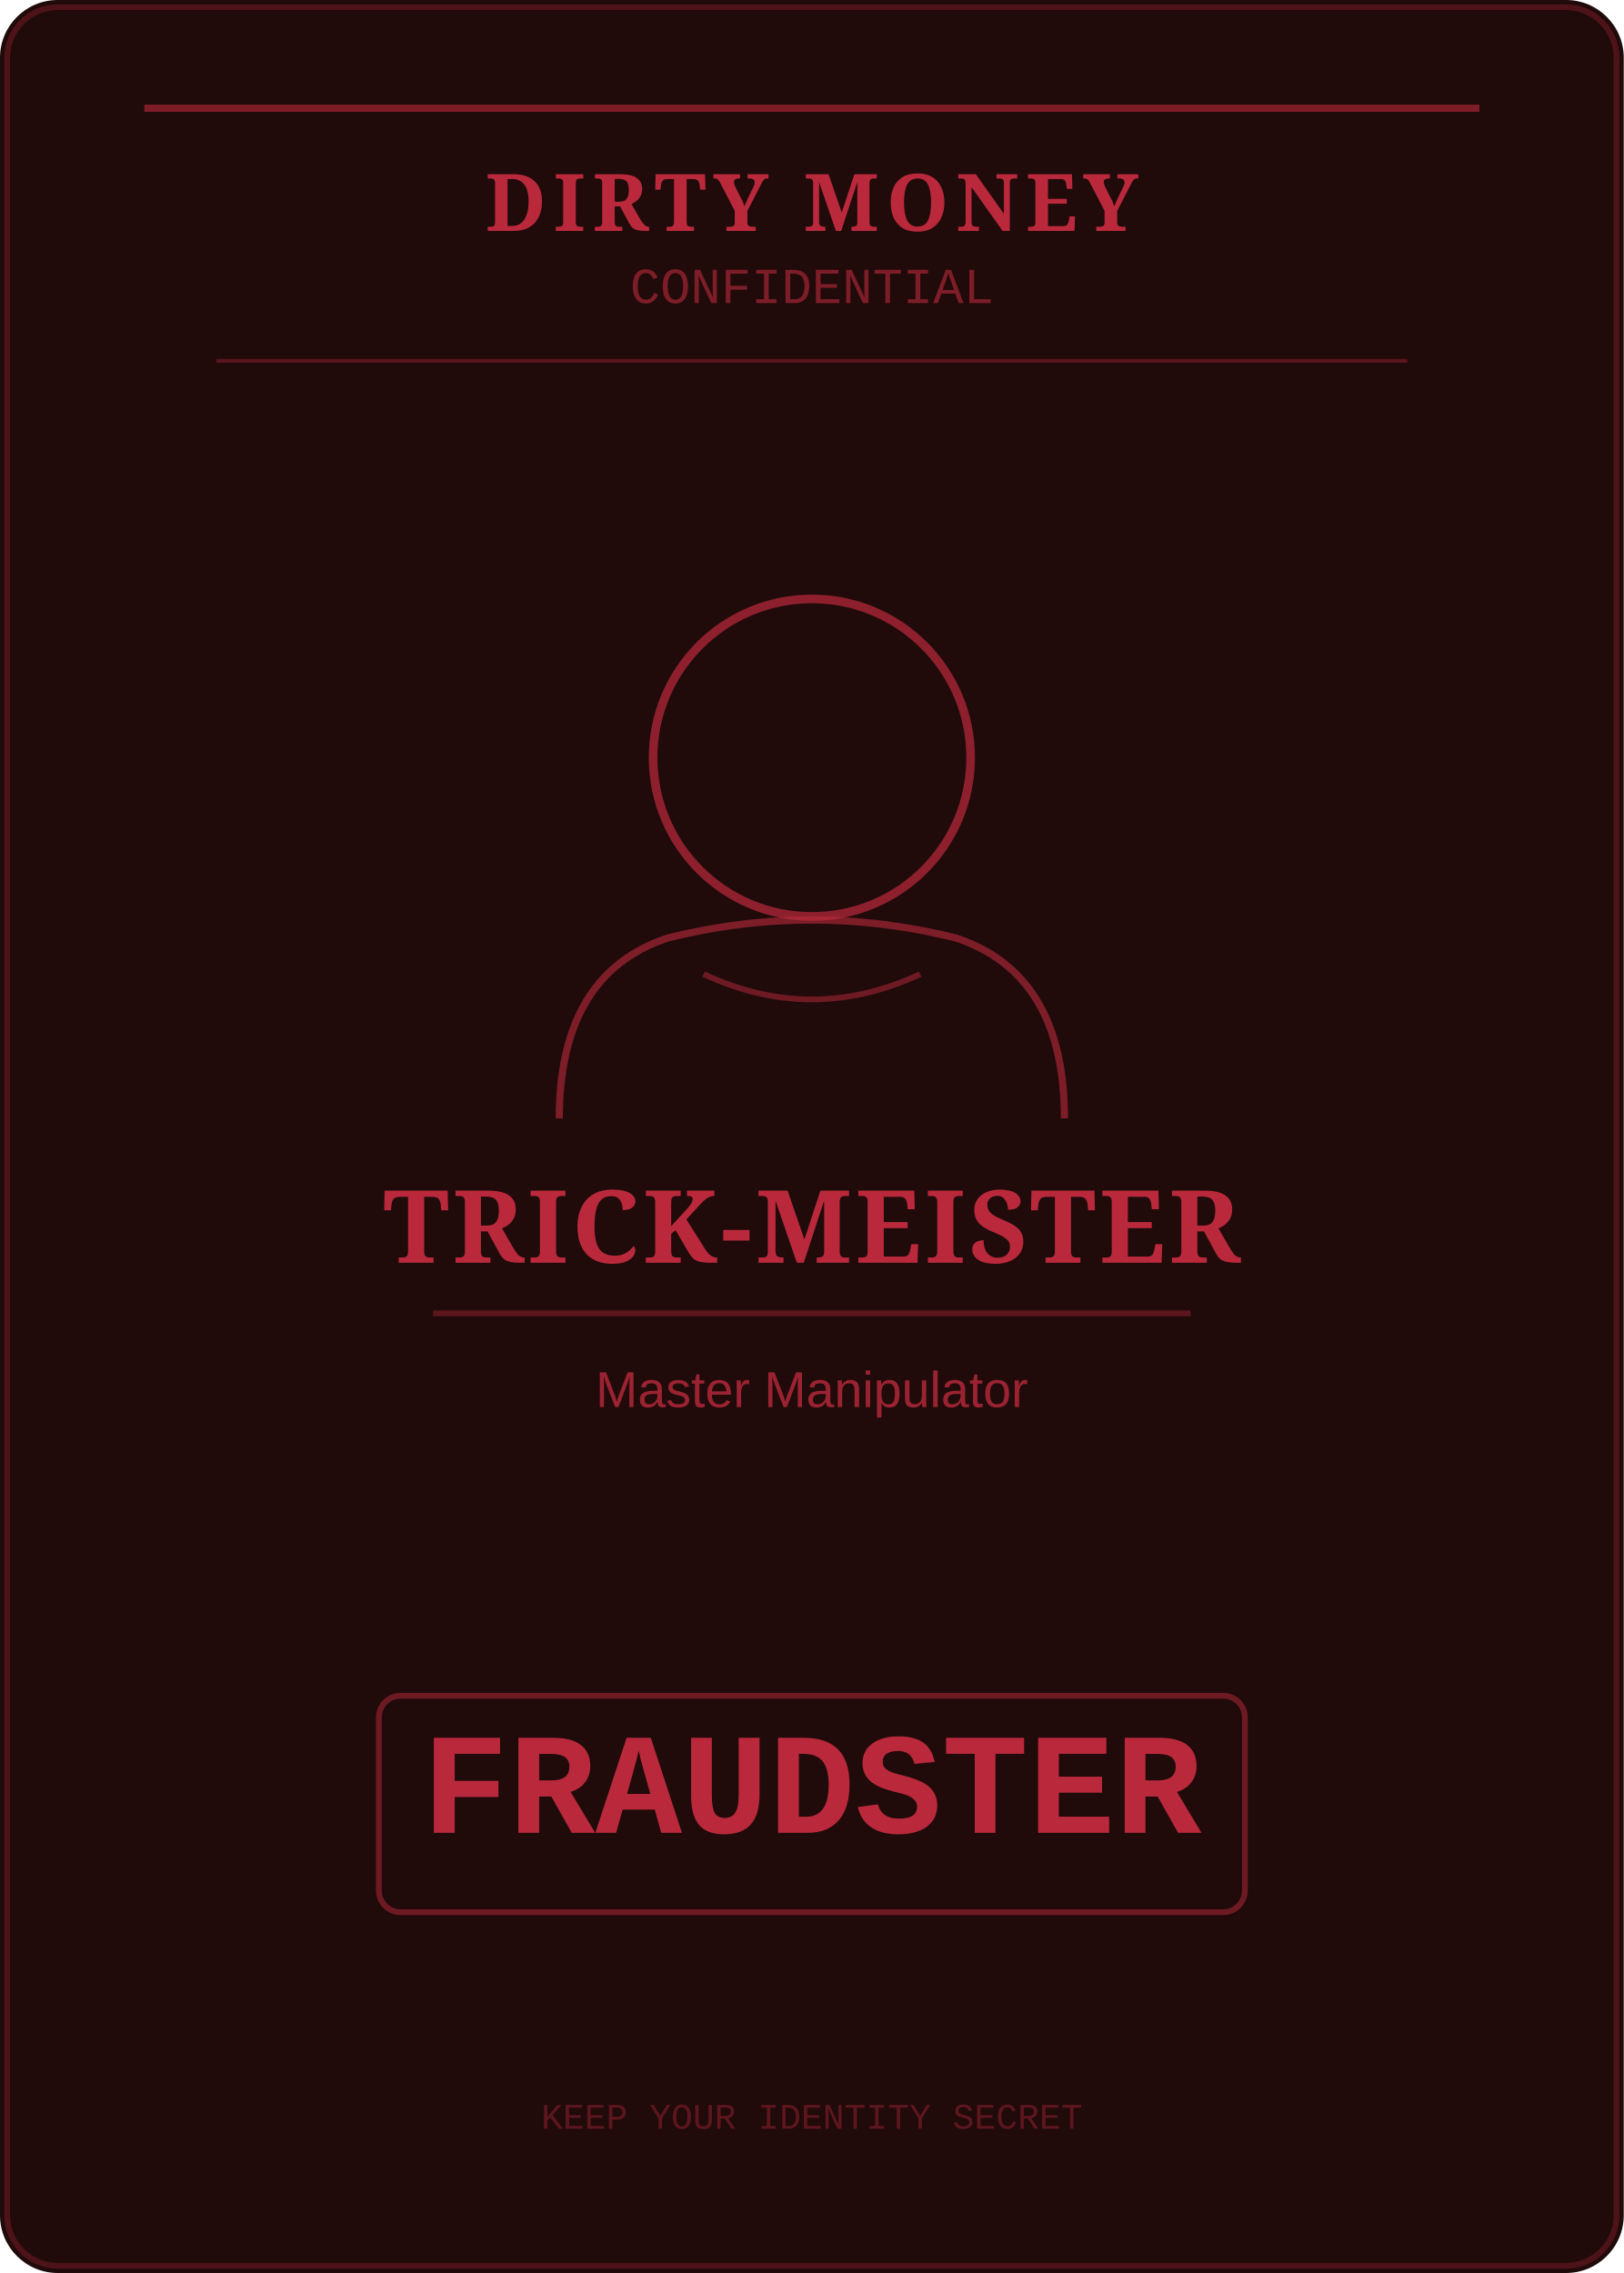
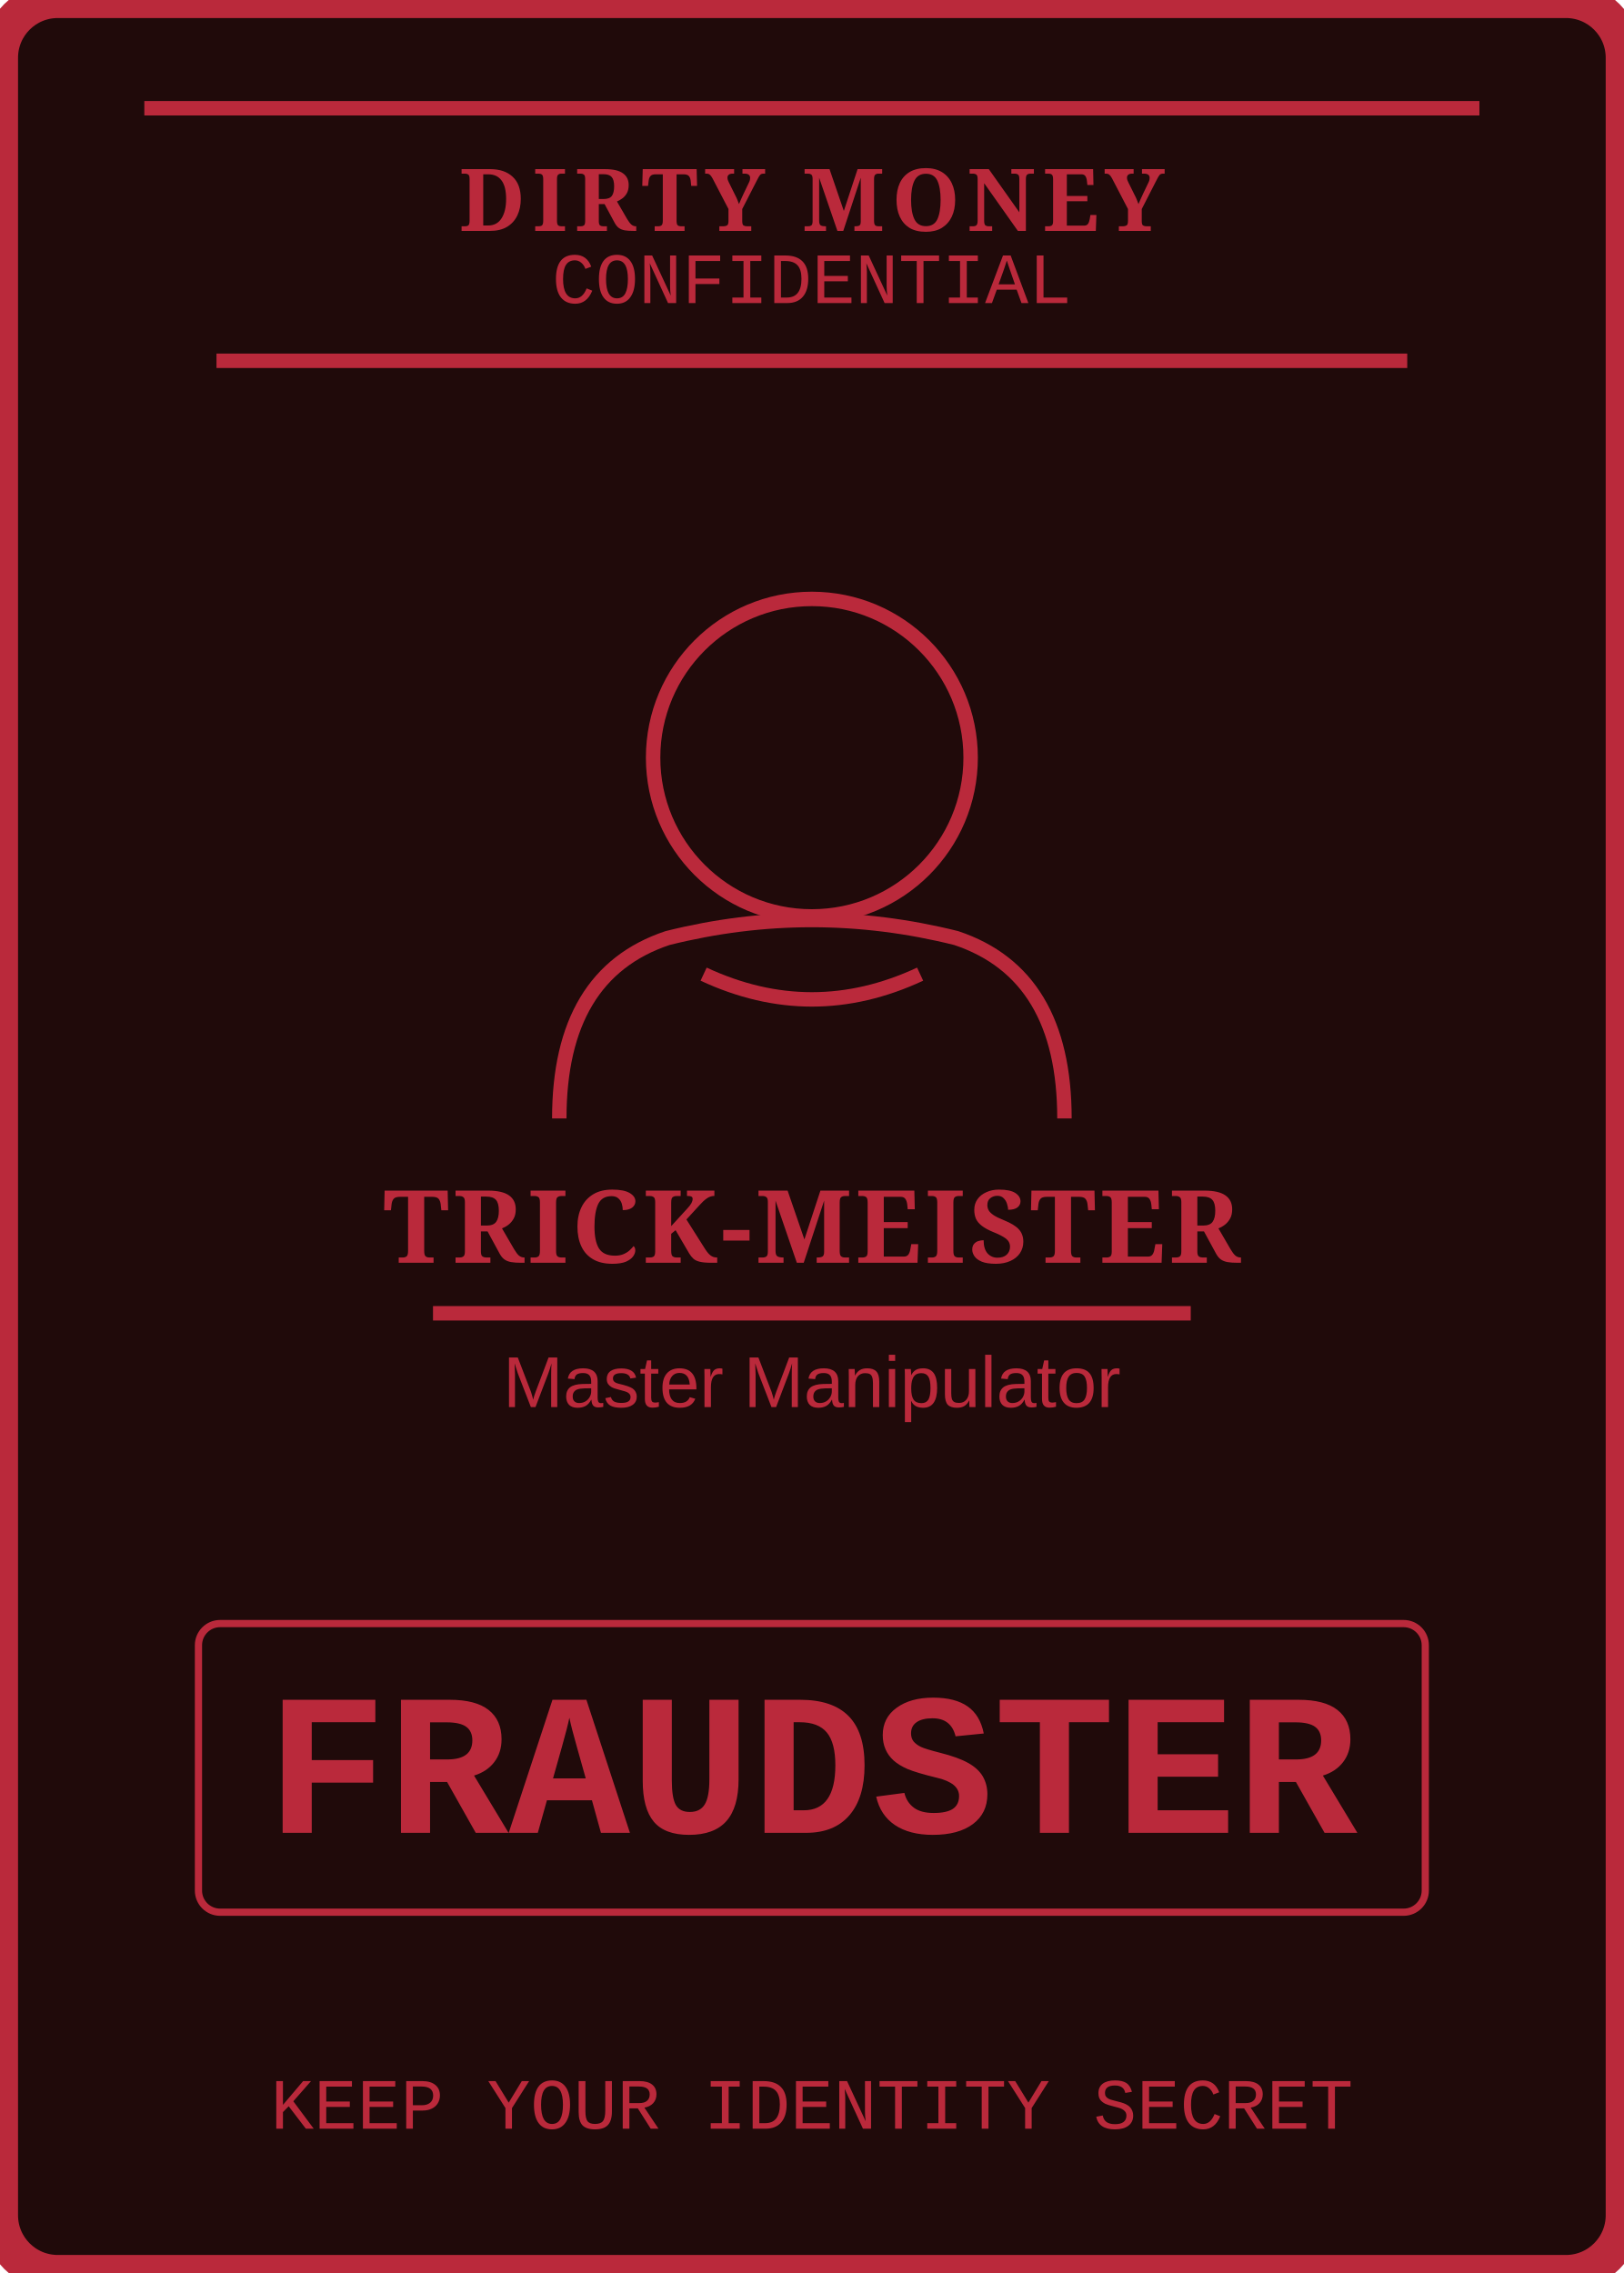
<svg xmlns="http://www.w3.org/2000/svg" width="2.5in" height="3.5in" viewBox="0 0 225 315">
-   <rect x="0" y="0" width="225" height="315" rx="8" fill="#200a0a" />
-   <rect x="1" y="1" width="223" height="313" rx="7" fill="none" stroke="#ba293b" stroke-width="0.8" opacity="0.3" />
-   <line x1="20" y1="15" x2="205" y2="15" stroke="#ba293b" stroke-width="1" opacity="0.6" />
-   <text x="112.5" y="32" font-family="Georgia, serif" font-size="11" font-weight="bold" fill="#ba293b" text-anchor="middle" letter-spacing="1">DIRTY MONEY</text>
-   <text x="112.5" y="42" font-family="Courier New, monospace" font-size="7" fill="#ba293b" text-anchor="middle" opacity="0.6">CONFIDENTIAL</text>
-   <line x1="30" y1="50" x2="195" y2="50" stroke="#ba293b" stroke-width="0.5" opacity="0.4" />
+   <rect id="card-base" x="0" y="0" width="225" height="315" rx="8" fill="#200a0a" stroke="#ba293b" stroke-width="5" />
+   <line x1="20" y1="15" x2="205" y2="15" stroke="#ba293b" stroke-width="2" opacity="1" />
+   <text x="112.5" y="32" font-family="Georgia, serif" font-size="12" font-weight="bold" fill="#ba293b" text-anchor="middle" letter-spacing="1">DIRTY MONEY</text>
+   <text x="112.5" y="42" font-family="Courier New, monospace" font-size="10" fill="#ba293b" text-anchor="middle" opacity="1">CONFIDENTIAL</text>
+   <line x1="30" y1="50" x2="195" y2="50" stroke="#ba293b" stroke-width="2" opacity="1" />
  <g transform="translate(112.5, 130)">
-     <circle cx="0" cy="-25" r="22" fill="none" stroke="#ba293b" stroke-width="1.2" opacity="0.7" />
-     <path d="M -35 25 Q -35 5 -20 0 Q 0 -5 20 0 Q 35 5 35 25" fill="none" stroke="#ba293b" stroke-width="1" opacity="0.6" />
-     <path d="M -15 5 Q 0 12 15 5" fill="none" stroke="#ba293b" stroke-width="0.8" opacity="0.5" />
+     <circle cx="0" cy="-25" r="22" fill="none" stroke="#ba293b" stroke-width="2" opacity="1" />
+     <path d="M -35 25 Q -35 5 -20 0 Q 0 -5 20 0 Q 35 5 35 25" fill="none" stroke="#ba293b" stroke-width="2" opacity="1" />
+     <path d="M -15 5 Q 0 12 15 5" fill="none" stroke="#ba293b" stroke-width="2" opacity="1" />
  </g>
  <text x="112.5" y="175" font-family="Georgia, serif" font-size="14" font-weight="bold" fill="#ba293b" text-anchor="middle" letter-spacing="0.5">TRICK-MEISTER</text>
-   <line x1="60" y1="182" x2="165" y2="182" stroke="#ba293b" stroke-width="0.8" opacity="0.4" />
-   <text x="112.5" y="195" font-family="Arial, sans-serif" font-size="7" fill="#ba293b" text-anchor="middle" opacity="0.8">Master Manipulator</text>
+   <line x1="60" y1="182" x2="165" y2="182" stroke="#ba293b" stroke-width="2" opacity="1" />
+   <text x="112.5" y="195" font-family="Arial, sans-serif" font-size="10" fill="#ba293b" text-anchor="middle" opacity="1">Master Manipulator</text>
+   <text x="112.5" y="205" font-family="Arial, sans-serif" font-size="10" fill="#ba293b" text-anchor="middle" opacity="1" />
  <g transform="translate(112.5, 250)">
-     <rect x="-60" y="-15" width="120" height="30" rx="3" fill="none" stroke="#ba293b" stroke-width="0.8" opacity="0.5" />
-     <text x="0" y="4" font-family="Courier New, monospace" font-size="20" fill="#ba293b" text-anchor="middle" font-weight="bold">
+     <rect x="-85" y="-25" width="170" height="40" rx="3" fill="none" stroke="#ba293b" stroke-width="1" opacity="1" />
+     <text x="0" y="4" font-family="Courier New, monospace" font-size="28" fill="#ba293b" text-anchor="middle" font-weight="bold">
            FRAUDSTER
        </text>
  </g>
-   <text x="112.5" y="295" font-family="Courier New, monospace" font-size="5" fill="#ba293b" text-anchor="middle" opacity="0.4">KEEP YOUR IDENTITY SECRET</text>
+   <text x="112.5" y="295" font-family="Courier New, monospace" font-size="10" fill="#ba293b" text-anchor="middle" opacity="1">KEEP YOUR IDENTITY SECRET</text>
</svg>
